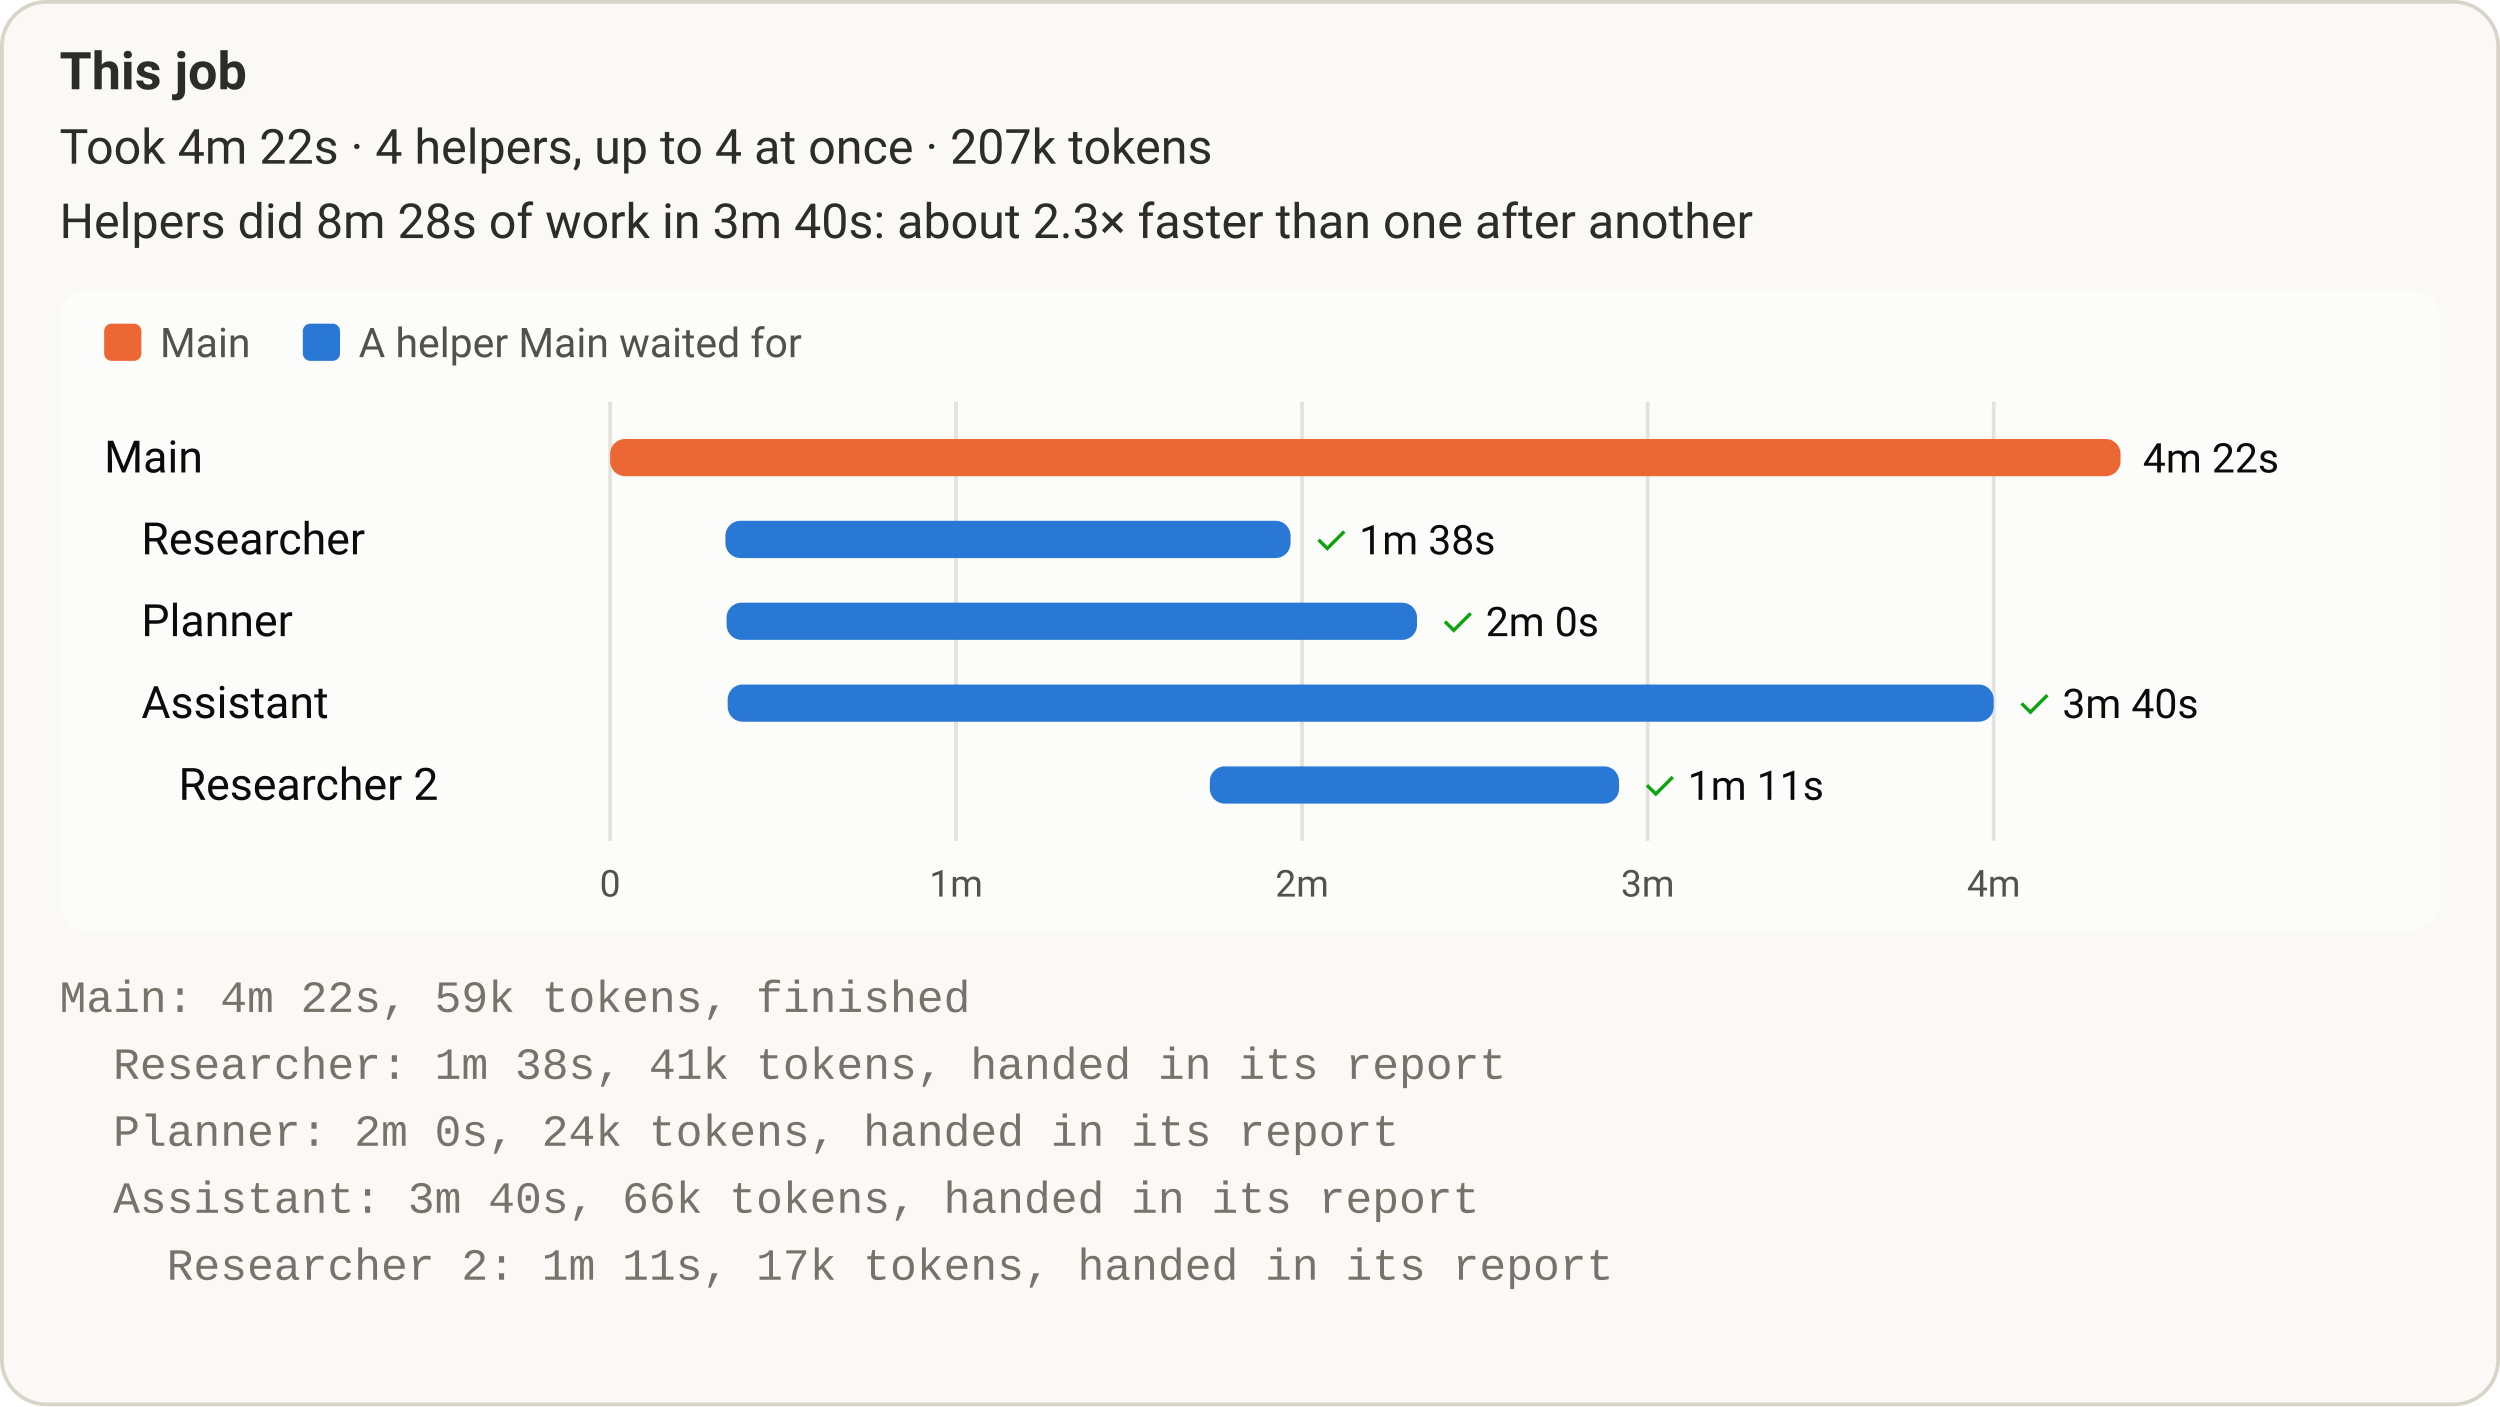
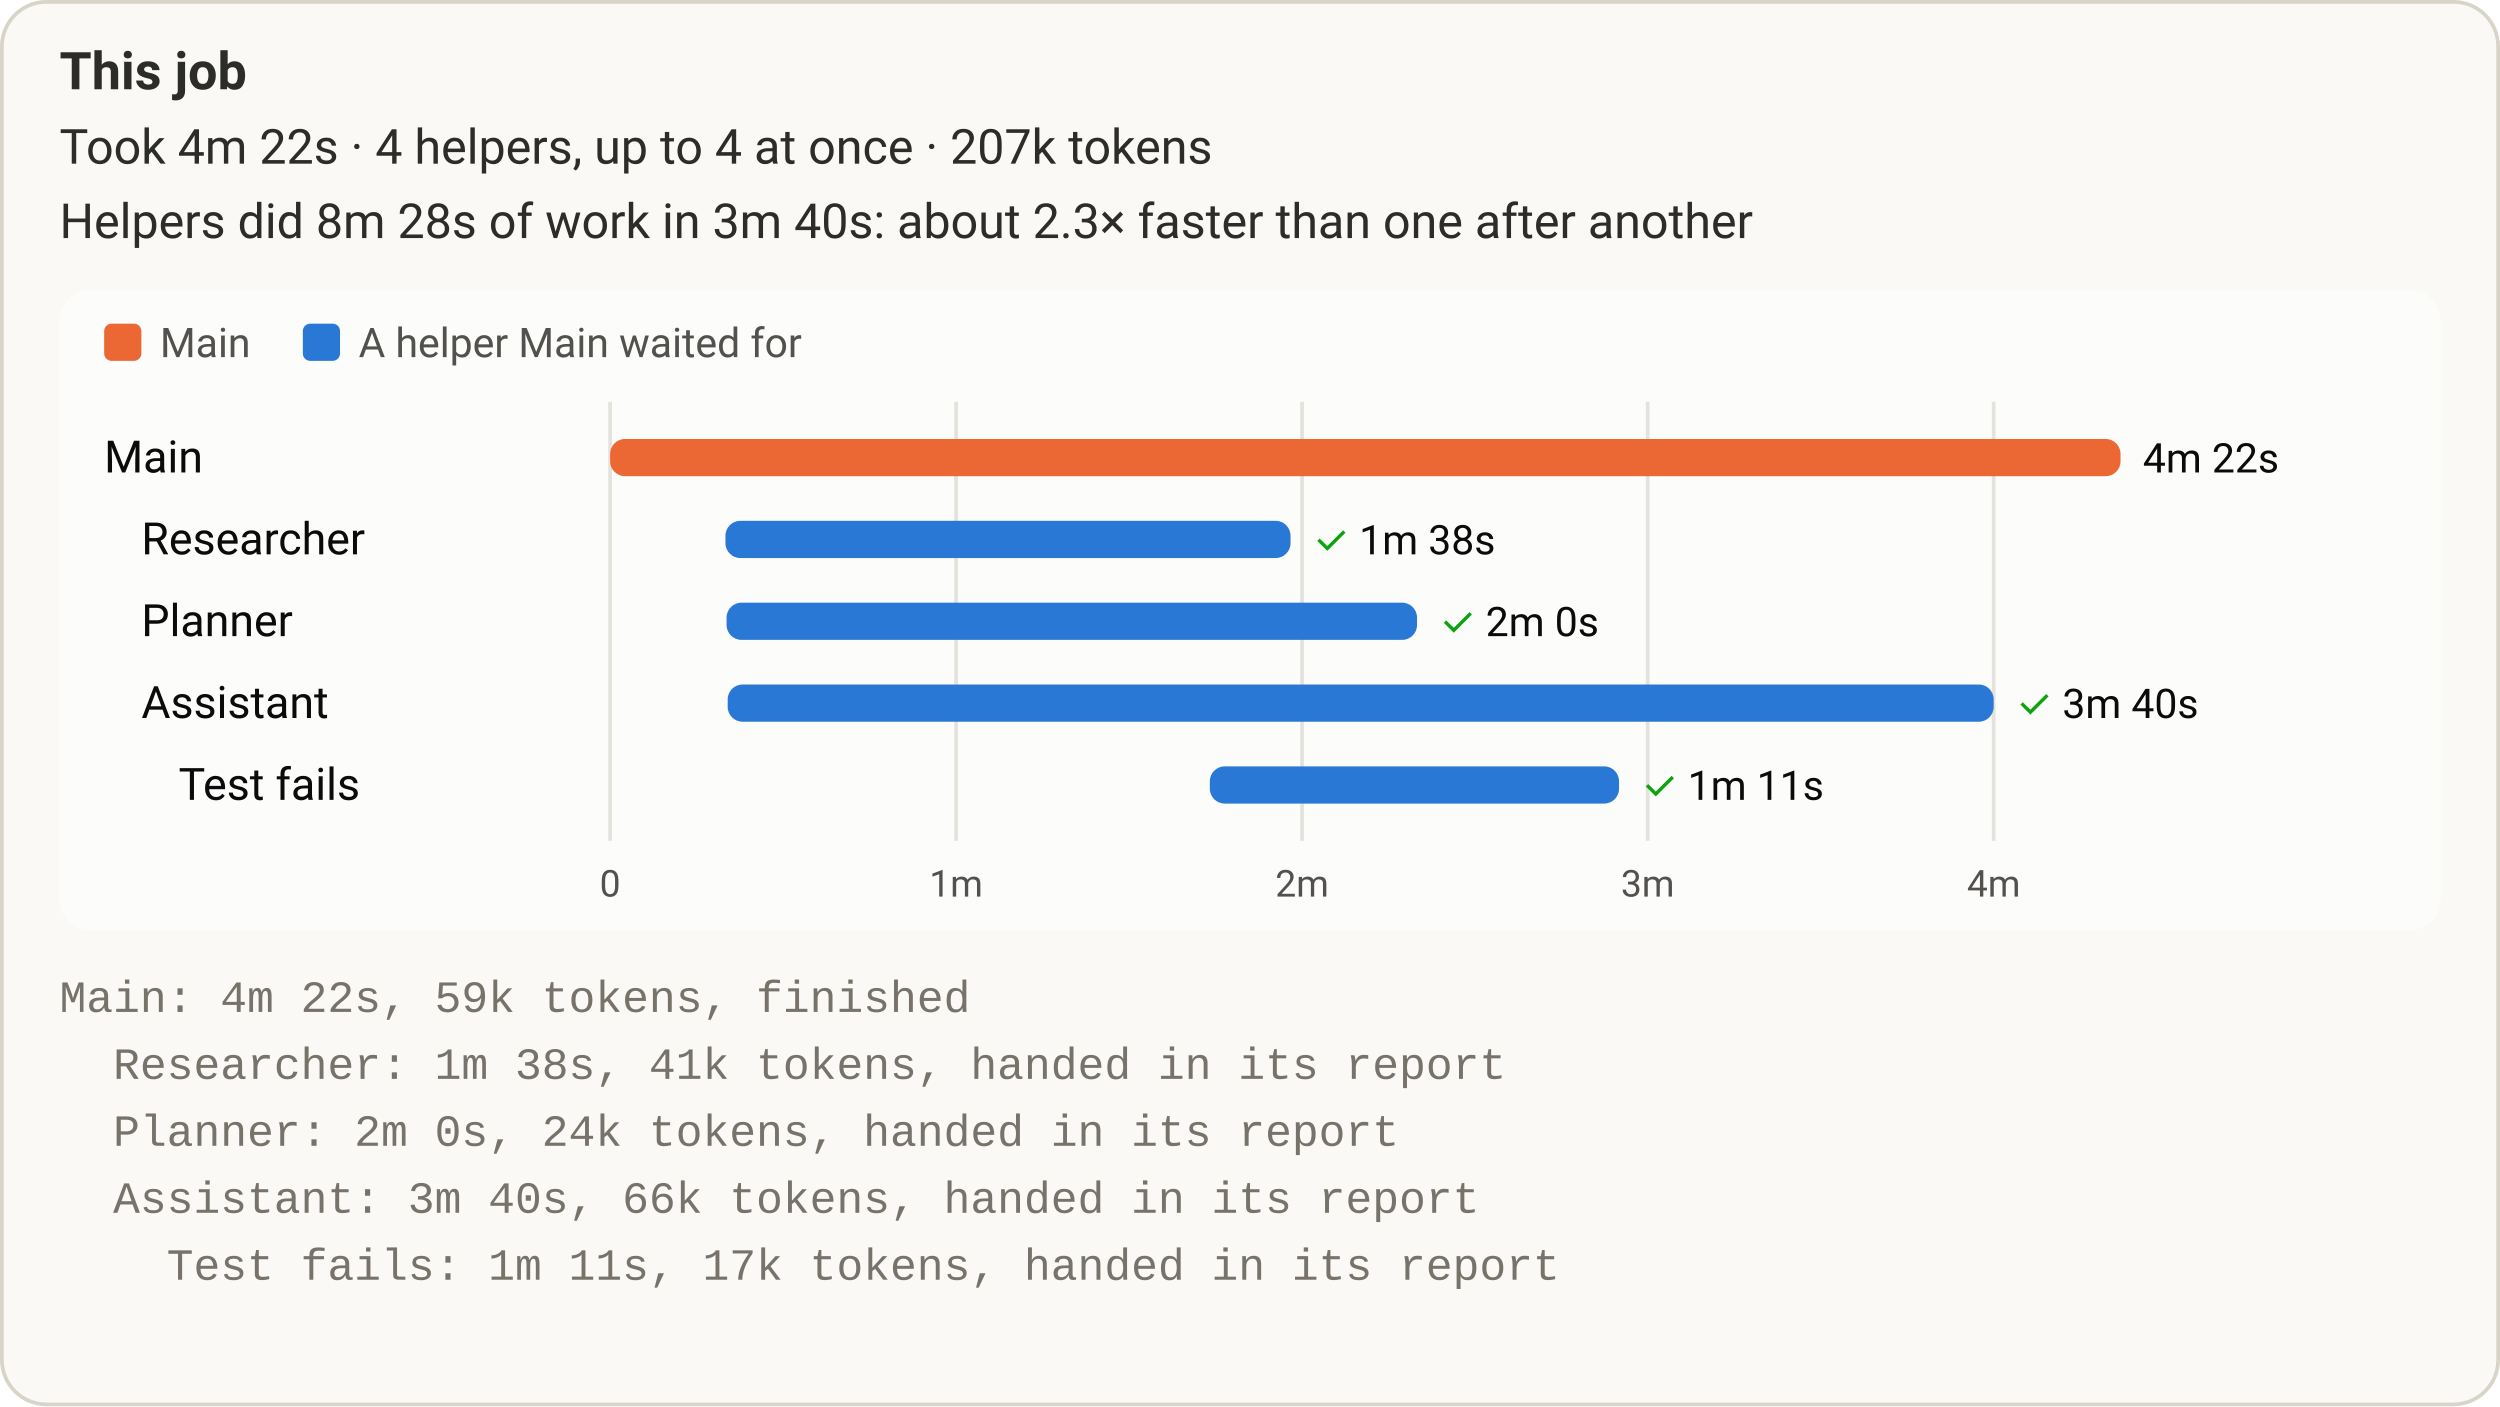
<svg xmlns="http://www.w3.org/2000/svg" viewBox="0 0 672 378" width="672" height="378">
  <rect x="0.5" y="0.5" width="671" height="377" rx="12" fill="#faf9f5" stroke="#d8d4c8" />
  <g font-family="system-ui, -apple-system, 'Segoe UI', Roboto, Helvetica, Arial, sans-serif">
    <text x="16" y="24" font-size="14" font-weight="bold" fill="#2c2c2a">This job</text>
    <text x="16" y="44" font-size="13" fill="#2c2c2a">Took 4m 22s · 4 helpers, up to 4 at once · 207k tokens</text>
    <text x="16" y="64" font-size="13" fill="#2c2c2a">Helpers did 8m 28s of work in 3m 40s: about 2.3× faster than one after another</text>
  </g>
  <svg x="16" y="78" viewBox="0 0 640 172" width="640" height="172" font-family="system-ui, -apple-system, 'Segoe UI', Roboto, sans-serif">
    <style>@media (prefers-color-scheme: dark){.s{fill:#1a1a19}.i{fill:#f0efec}.m{fill:#c3c2b7}.g{stroke:#383835}.k-main{fill:#d95926}.k-waited{fill:#3987e5}.k-alongside{fill:#199e70}}</style>
    <rect class="s" x="0" y="0" width="640" height="172" rx="8" fill="#fcfcfb" />
    <rect class="k-main" x="12" y="9" width="10" height="10" rx="2" fill="#eb6834" />
    <text class="m" x="27" y="18" font-size="11" fill="#52514e">Main</text>
    <rect class="k-waited" x="65.4" y="9" width="10" height="10" rx="2" fill="#2a78d6" />
    <text class="m" x="80.4" y="18" font-size="11" fill="#52514e">A helper Main waited for</text>
    <line class="g" x1="148" y1="30" x2="148" y2="148" stroke="#e4e2dc" stroke-width="1" />
    <text class="m" x="148" y="163" font-size="10" text-anchor="middle" fill="#52514e">0</text>
    <line class="g" x1="241" y1="30" x2="241" y2="148" stroke="#e4e2dc" stroke-width="1" />
    <text class="m" x="241" y="163" font-size="10" text-anchor="middle" fill="#52514e">1m</text>
    <line class="g" x1="334" y1="30" x2="334" y2="148" stroke="#e4e2dc" stroke-width="1" />
    <text class="m" x="334" y="163" font-size="10" text-anchor="middle" fill="#52514e">2m</text>
    <line class="g" x1="426.9" y1="30" x2="426.9" y2="148" stroke="#e4e2dc" stroke-width="1" />
    <text class="m" x="426.9" y="163" font-size="10" text-anchor="middle" fill="#52514e">3m</text>
    <line class="g" x1="519.9" y1="30" x2="519.9" y2="148" stroke="#e4e2dc" stroke-width="1" />
    <text class="m" x="519.9" y="163" font-size="10" text-anchor="middle" fill="#52514e">4m</text>
    <text class="i" x="12" y="49" font-size="12" fill="#0b0b0b">Main</text>
    <rect class="k-main" x="148" y="40" width="406" height="10" rx="4" fill="#eb6834" />
    <text class="i" x="560" y="49" font-size="11" fill="#0b0b0b">4m 22s</text>
    <text class="i" x="22" y="71" font-size="12" fill="#0b0b0b">Researcher</text>
    <rect class="k-waited" x="179" y="62" width="151.9" height="10" rx="4" fill="#2a78d6" />
    <text class="i" x="336.9" y="71" font-size="11" fill="#0b0b0b">
      <tspan fill="#0ca30c">✓</tspan> 1m 38s</text>
    <text class="i" x="22" y="93" font-size="12" fill="#0b0b0b">Planner</text>
    <rect class="k-waited" x="179.3" y="84" width="185.6" height="10" rx="4" fill="#2a78d6" />
    <text class="i" x="370.9" y="93" font-size="11" fill="#0b0b0b">
      <tspan fill="#0ca30c">✓</tspan> 2m 0s</text>
    <text class="i" x="22" y="115" font-size="12" fill="#0b0b0b">Assistant</text>
    <rect class="k-waited" x="179.6" y="106" width="340.3" height="10" rx="4" fill="#2a78d6" />
    <text class="i" x="525.9" y="115" font-size="11" fill="#0b0b0b">
      <tspan fill="#0ca30c">✓</tspan> 3m 40s</text>
-     <text class="i" x="32" y="137" font-size="12" fill="#0b0b0b">Researcher 2</text>
+     <text class="i" x="32" y="137" font-size="12" fill="#0b0b0b">Test fails</text>
    <rect class="k-waited" x="309.2" y="128" width="110" height="10" rx="4" fill="#2a78d6" />
    <text class="i" x="425.2" y="137" font-size="11" fill="#0b0b0b">
      <tspan fill="#0ca30c">✓</tspan> 1m 11s</text>
  </svg>
  <g font-family="ui-monospace, SFMono-Regular, Menlo, Consolas, 'Liberation Mono', monospace" font-size="12">
    <text x="16" y="272" fill="#77736a" xml:space="preserve">Main: 4m 22s, 59k tokens, finished</text>
    <text x="16" y="290" fill="#77736a" xml:space="preserve">  Researcher: 1m 38s, 41k tokens, handed in its report</text>
    <text x="16" y="308" fill="#77736a" xml:space="preserve">  Planner: 2m 0s, 24k tokens, handed in its report</text>
    <text x="16" y="326" fill="#77736a" xml:space="preserve">  Assistant: 3m 40s, 66k tokens, handed in its report</text>
-     <text x="16" y="344" fill="#77736a" xml:space="preserve">    Researcher 2: 1m 11s, 17k tokens, handed in its report</text>
+     <text x="16" y="344" fill="#77736a" xml:space="preserve">    Test fails: 1m 11s, 17k tokens, handed in its report</text>
  </g>
</svg>
